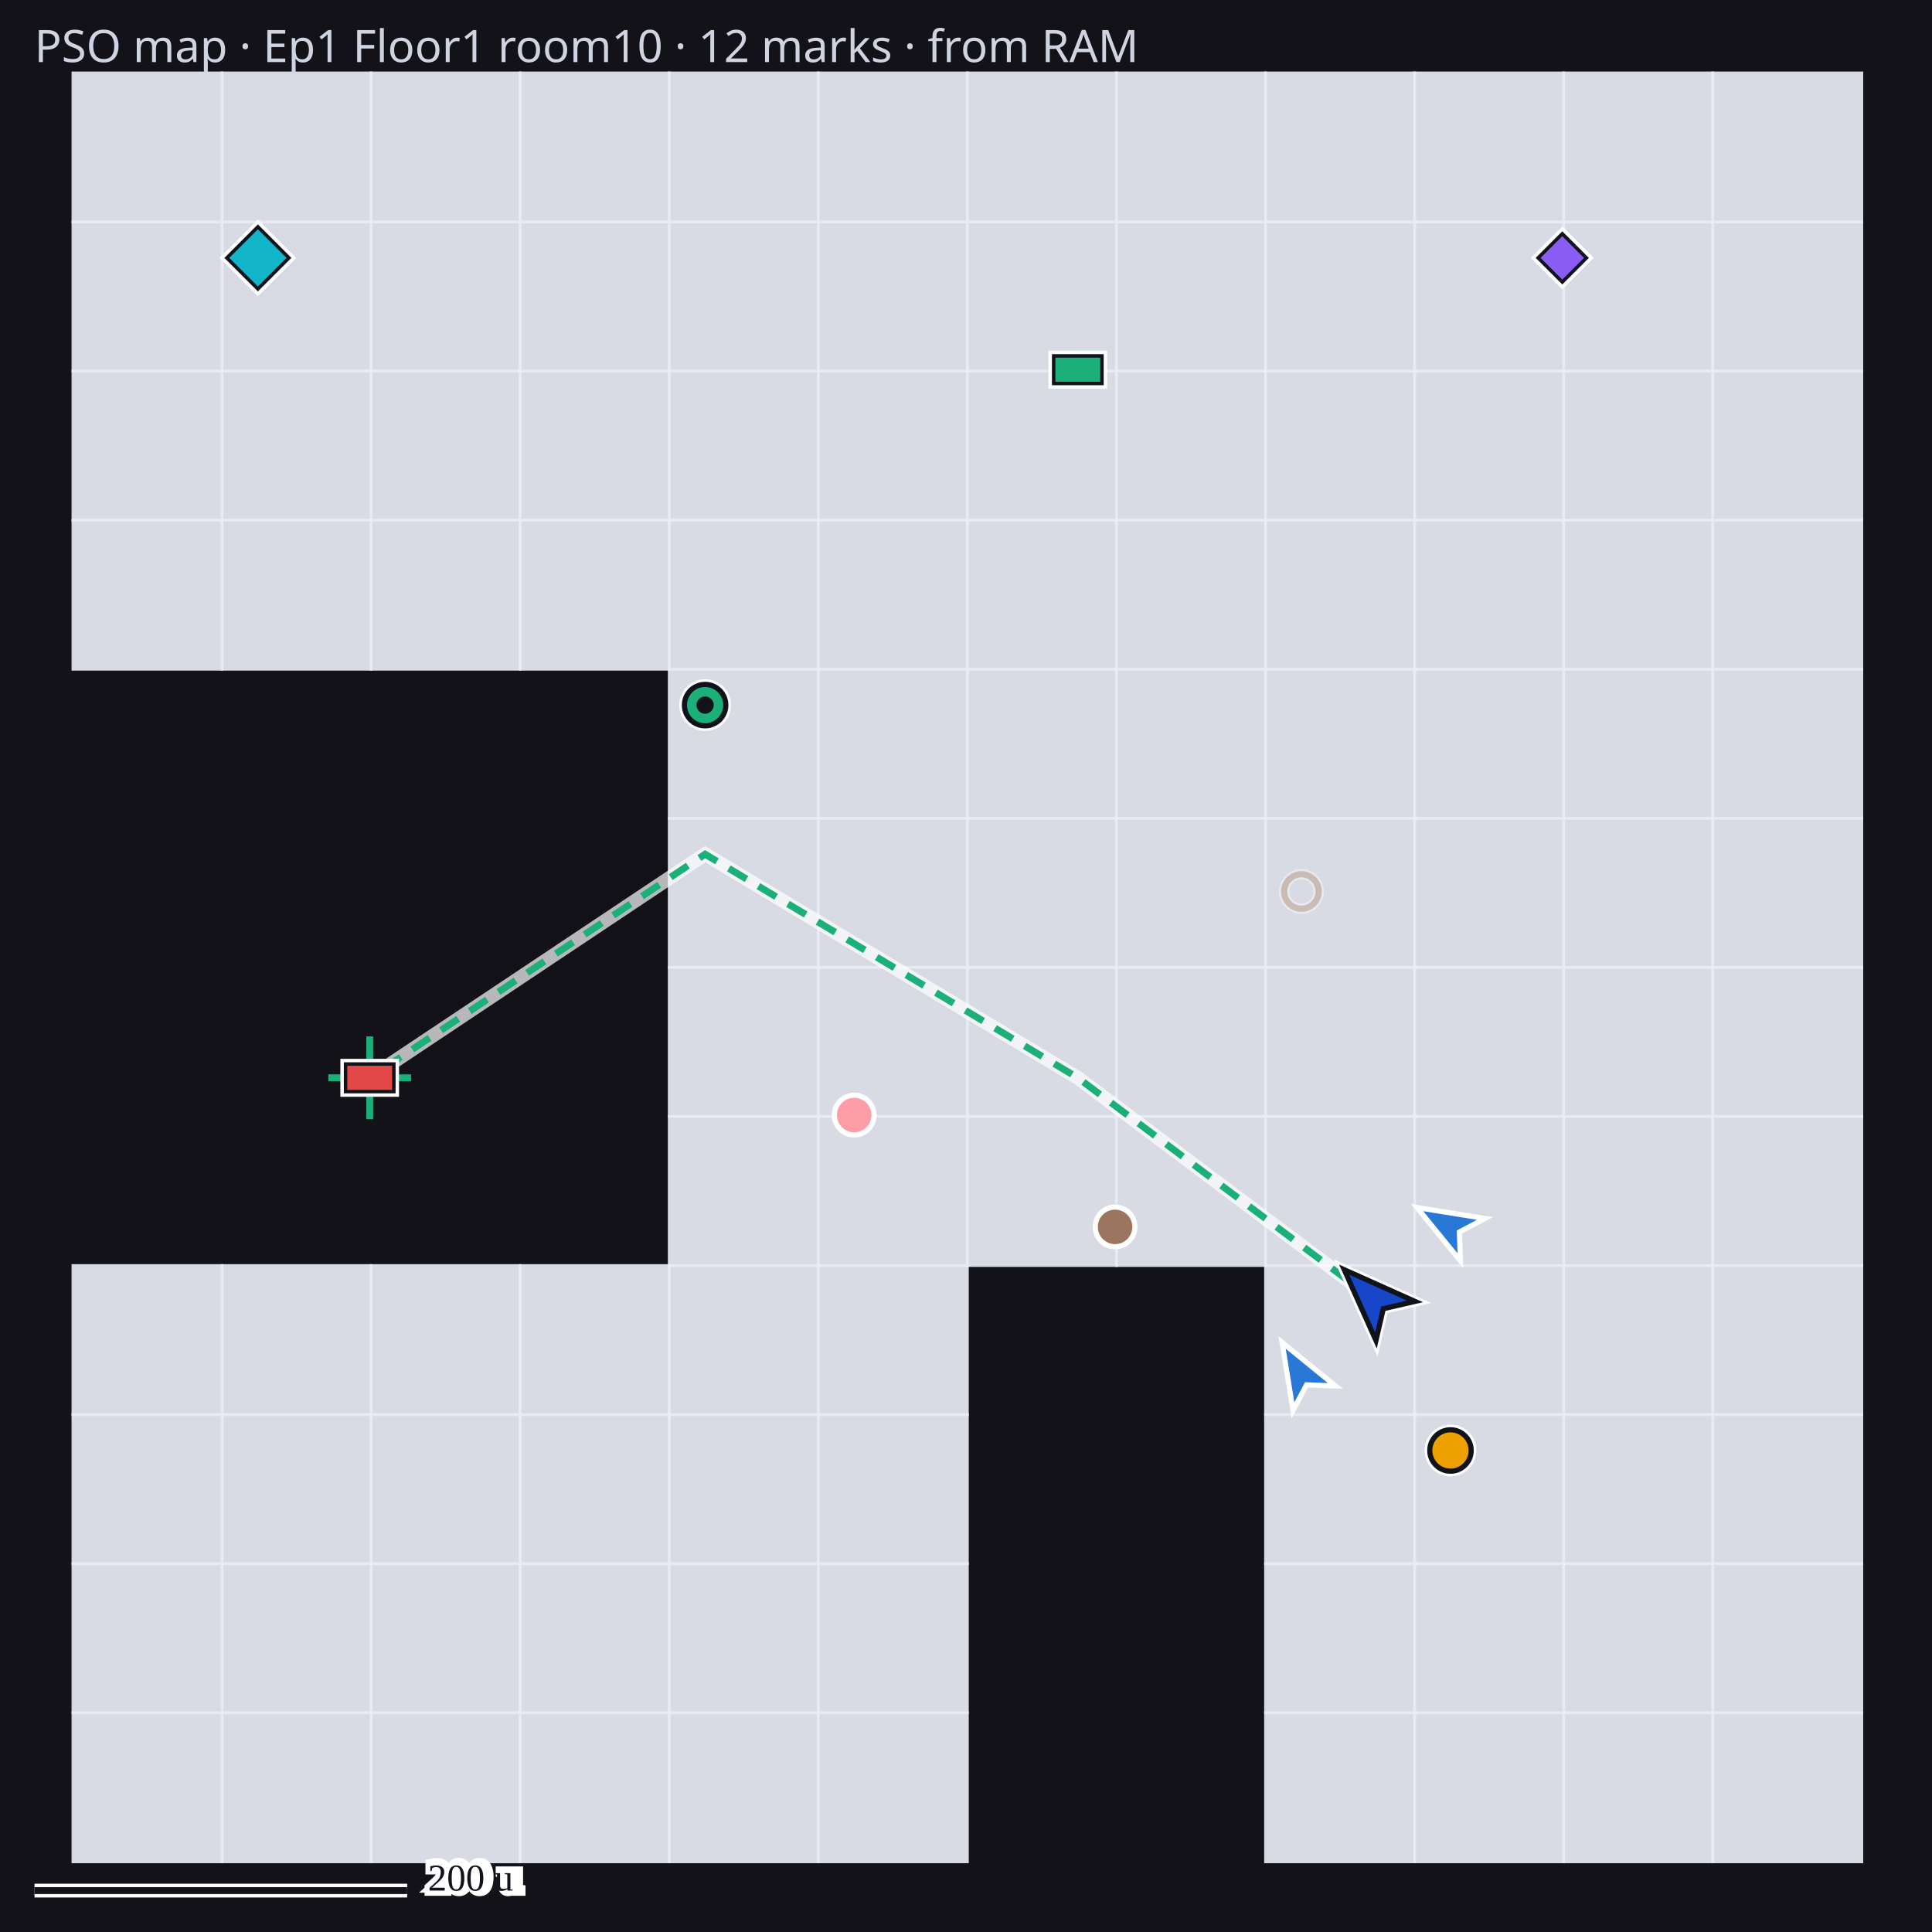
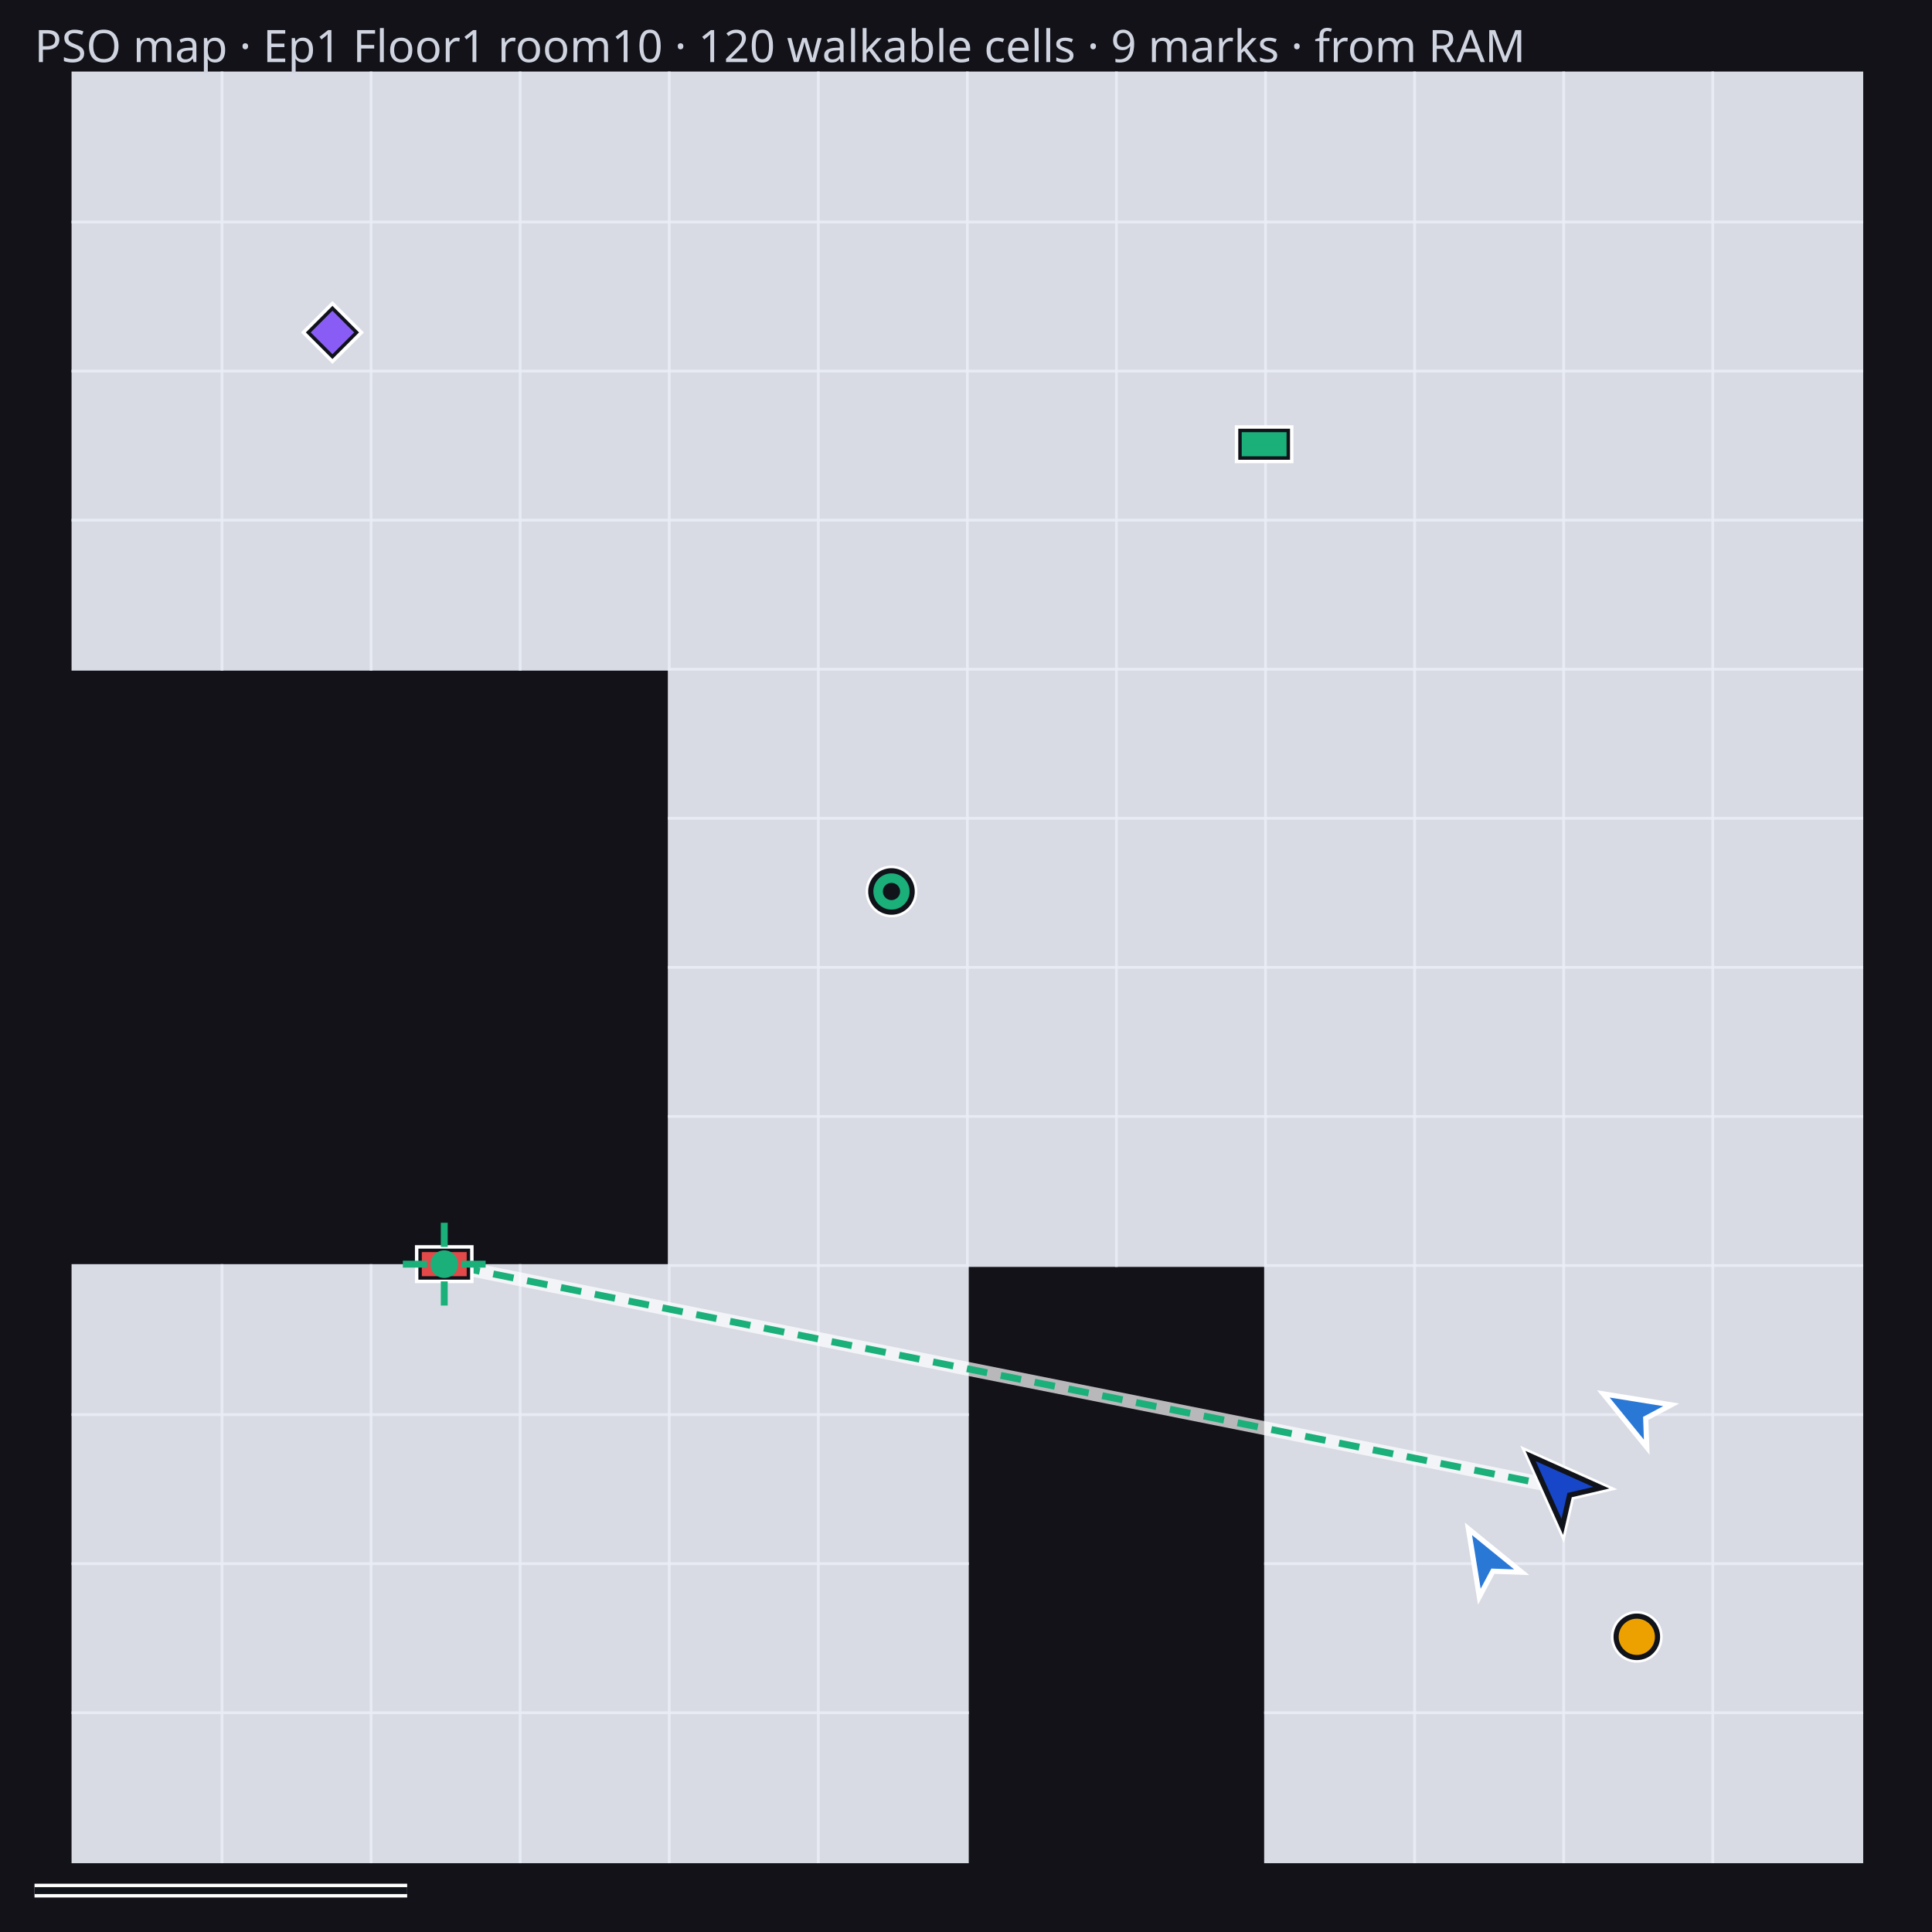
<svg xmlns="http://www.w3.org/2000/svg" width="560" height="560" viewBox="0 0 560 560">
  <rect width="100%" height="100%" fill="#121218" />
  <rect x="0" y="0" width="560" height="560" fill="#121218" opacity="1" />
  <rect x="496.05" y="496.05" width="44.01" height="44.01" fill="#e9edf5" opacity="0.92" />
  <rect x="452.84" y="496.05" width="44.01" height="44.01" fill="#e9edf5" opacity="0.92" />
  <rect x="409.63" y="496.05" width="44.01" height="44.01" fill="#e9edf5" opacity="0.92" />
  <rect x="366.42" y="496.05" width="44.01" height="44.01" fill="#e9edf5" opacity="0.92" />
  <rect x="236.79" y="496.05" width="44.01" height="44.01" fill="#e9edf5" opacity="0.92" />
  <rect x="193.58" y="496.05" width="44.01" height="44.01" fill="#e9edf5" opacity="0.92" />
  <rect x="150.37" y="496.05" width="44.01" height="44.01" fill="#e9edf5" opacity="0.92" />
  <rect x="107.16" y="496.05" width="44.01" height="44.01" fill="#e9edf5" opacity="0.92" />
  <rect x="63.95" y="496.05" width="44.01" height="44.01" fill="#e9edf5" opacity="0.92" />
  <rect x="20.74" y="496.05" width="44.01" height="44.01" fill="#e9edf5" opacity="0.92" />
  <rect x="496.05" y="452.84" width="44.01" height="44.01" fill="#e9edf5" opacity="0.92" />
  <rect x="452.84" y="452.84" width="44.01" height="44.01" fill="#e9edf5" opacity="0.92" />
  <rect x="409.63" y="452.84" width="44.01" height="44.01" fill="#e9edf5" opacity="0.92" />
  <rect x="366.42" y="452.84" width="44.01" height="44.01" fill="#e9edf5" opacity="0.92" />
  <rect x="236.79" y="452.84" width="44.01" height="44.01" fill="#e9edf5" opacity="0.92" />
  <rect x="193.58" y="452.84" width="44.01" height="44.01" fill="#e9edf5" opacity="0.92" />
  <rect x="150.37" y="452.84" width="44.01" height="44.01" fill="#e9edf5" opacity="0.92" />
  <rect x="107.16" y="452.84" width="44.01" height="44.01" fill="#e9edf5" opacity="0.92" />
  <rect x="63.95" y="452.84" width="44.01" height="44.01" fill="#e9edf5" opacity="0.92" />
  <rect x="20.74" y="452.84" width="44.01" height="44.01" fill="#e9edf5" opacity="0.92" />
  <rect x="496.05" y="409.63" width="44.01" height="44.01" fill="#e9edf5" opacity="0.92" />
  <rect x="452.84" y="409.63" width="44.01" height="44.01" fill="#e9edf5" opacity="0.92" />
  <rect x="409.63" y="409.63" width="44.01" height="44.01" fill="#e9edf5" opacity="0.92" />
  <rect x="366.42" y="409.63" width="44.01" height="44.01" fill="#e9edf5" opacity="0.92" />
  <rect x="236.79" y="409.63" width="44.01" height="44.01" fill="#e9edf5" opacity="0.92" />
  <rect x="193.58" y="409.63" width="44.01" height="44.01" fill="#e9edf5" opacity="0.92" />
  <rect x="150.37" y="409.63" width="44.01" height="44.01" fill="#e9edf5" opacity="0.92" />
  <rect x="107.16" y="409.63" width="44.01" height="44.01" fill="#e9edf5" opacity="0.92" />
  <rect x="63.95" y="409.63" width="44.01" height="44.01" fill="#e9edf5" opacity="0.92" />
  <rect x="20.74" y="409.63" width="44.01" height="44.01" fill="#e9edf5" opacity="0.92" />
  <rect x="496.05" y="366.42" width="44.01" height="44.01" fill="#e9edf5" opacity="0.92" />
  <rect x="452.84" y="366.42" width="44.01" height="44.01" fill="#e9edf5" opacity="0.92" />
  <rect x="409.63" y="366.42" width="44.01" height="44.01" fill="#e9edf5" opacity="0.92" />
  <rect x="366.42" y="366.42" width="44.01" height="44.01" fill="#e9edf5" opacity="0.92" />
  <rect x="236.79" y="366.42" width="44.01" height="44.01" fill="#e9edf5" opacity="0.92" />
  <rect x="193.58" y="366.42" width="44.01" height="44.01" fill="#e9edf5" opacity="0.92" />
  <rect x="150.37" y="366.42" width="44.01" height="44.01" fill="#e9edf5" opacity="0.92" />
  <rect x="107.16" y="366.42" width="44.01" height="44.01" fill="#e9edf5" opacity="0.92" />
  <rect x="63.95" y="366.42" width="44.01" height="44.01" fill="#e9edf5" opacity="0.92" />
  <rect x="20.74" y="366.42" width="44.01" height="44.01" fill="#e9edf5" opacity="0.92" />
  <rect x="496.05" y="323.21" width="44.01" height="44.01" fill="#e9edf5" opacity="0.92" />
  <rect x="452.84" y="323.21" width="44.01" height="44.01" fill="#e9edf5" opacity="0.92" />
  <rect x="409.63" y="323.21" width="44.01" height="44.01" fill="#e9edf5" opacity="0.92" />
  <rect x="366.42" y="323.21" width="44.01" height="44.01" fill="#e9edf5" opacity="0.92" />
  <rect x="323.21" y="323.21" width="44.01" height="44.01" fill="#e9edf5" opacity="0.92" />
  <rect x="280" y="323.21" width="44.01" height="44.01" fill="#e9edf5" opacity="0.92" />
  <rect x="236.79" y="323.21" width="44.01" height="44.01" fill="#e9edf5" opacity="0.92" />
  <rect x="193.58" y="323.21" width="44.01" height="44.01" fill="#e9edf5" opacity="0.92" />
  <rect x="496.05" y="280" width="44.01" height="44.01" fill="#e9edf5" opacity="0.92" />
  <rect x="452.84" y="280" width="44.01" height="44.01" fill="#e9edf5" opacity="0.92" />
  <rect x="409.63" y="280" width="44.01" height="44.01" fill="#e9edf5" opacity="0.92" />
  <rect x="366.42" y="280" width="44.01" height="44.01" fill="#e9edf5" opacity="0.92" />
  <rect x="323.21" y="280" width="44.01" height="44.01" fill="#e9edf5" opacity="0.92" />
  <rect x="280" y="280" width="44.01" height="44.01" fill="#e9edf5" opacity="0.92" />
  <rect x="236.79" y="280" width="44.01" height="44.01" fill="#e9edf5" opacity="0.92" />
  <rect x="193.58" y="280" width="44.01" height="44.01" fill="#e9edf5" opacity="0.92" />
  <rect x="496.05" y="236.79" width="44.01" height="44.01" fill="#e9edf5" opacity="0.92" />
  <rect x="452.84" y="236.79" width="44.01" height="44.01" fill="#e9edf5" opacity="0.92" />
  <rect x="409.63" y="236.79" width="44.01" height="44.01" fill="#e9edf5" opacity="0.92" />
  <rect x="366.42" y="236.79" width="44.01" height="44.01" fill="#e9edf5" opacity="0.92" />
  <rect x="323.21" y="236.79" width="44.01" height="44.01" fill="#e9edf5" opacity="0.92" />
  <rect x="280" y="236.79" width="44.01" height="44.01" fill="#e9edf5" opacity="0.92" />
  <rect x="236.79" y="236.79" width="44.01" height="44.01" fill="#e9edf5" opacity="0.92" />
  <rect x="193.58" y="236.79" width="44.01" height="44.01" fill="#e9edf5" opacity="0.92" />
  <rect x="496.05" y="193.58" width="44.01" height="44.01" fill="#e9edf5" opacity="0.92" />
  <rect x="452.84" y="193.58" width="44.01" height="44.01" fill="#e9edf5" opacity="0.92" />
  <rect x="409.63" y="193.58" width="44.01" height="44.01" fill="#e9edf5" opacity="0.92" />
  <rect x="366.42" y="193.58" width="44.01" height="44.01" fill="#e9edf5" opacity="0.92" />
  <rect x="323.21" y="193.58" width="44.01" height="44.01" fill="#e9edf5" opacity="0.92" />
  <rect x="280" y="193.58" width="44.01" height="44.01" fill="#e9edf5" opacity="0.92" />
  <rect x="236.79" y="193.58" width="44.01" height="44.01" fill="#e9edf5" opacity="0.92" />
  <rect x="193.58" y="193.58" width="44.01" height="44.01" fill="#e9edf5" opacity="0.92" />
  <rect x="496.05" y="150.37" width="44.01" height="44.01" fill="#e9edf5" opacity="0.92" />
  <rect x="452.84" y="150.37" width="44.01" height="44.01" fill="#e9edf5" opacity="0.92" />
  <rect x="409.63" y="150.37" width="44.01" height="44.01" fill="#e9edf5" opacity="0.92" />
  <rect x="366.42" y="150.37" width="44.01" height="44.01" fill="#e9edf5" opacity="0.92" />
  <rect x="323.21" y="150.37" width="44.01" height="44.01" fill="#e9edf5" opacity="0.92" />
  <rect x="280" y="150.37" width="44.01" height="44.01" fill="#e9edf5" opacity="0.92" />
  <rect x="236.79" y="150.37" width="44.01" height="44.01" fill="#e9edf5" opacity="0.92" />
  <rect x="193.58" y="150.37" width="44.01" height="44.01" fill="#e9edf5" opacity="0.92" />
  <rect x="150.37" y="150.37" width="44.01" height="44.01" fill="#e9edf5" opacity="0.92" />
  <rect x="107.16" y="150.37" width="44.01" height="44.01" fill="#e9edf5" opacity="0.92" />
  <rect x="63.95" y="150.37" width="44.01" height="44.01" fill="#e9edf5" opacity="0.92" />
  <rect x="20.74" y="150.37" width="44.01" height="44.01" fill="#e9edf5" opacity="0.92" />
  <rect x="496.05" y="107.16" width="44.01" height="44.01" fill="#e9edf5" opacity="0.92" />
  <rect x="452.84" y="107.16" width="44.01" height="44.01" fill="#e9edf5" opacity="0.92" />
  <rect x="409.63" y="107.16" width="44.01" height="44.01" fill="#e9edf5" opacity="0.92" />
  <rect x="366.42" y="107.16" width="44.01" height="44.01" fill="#e9edf5" opacity="0.92" />
  <rect x="323.21" y="107.16" width="44.01" height="44.01" fill="#e9edf5" opacity="0.92" />
  <rect x="280" y="107.16" width="44.01" height="44.01" fill="#e9edf5" opacity="0.92" />
  <rect x="236.79" y="107.16" width="44.01" height="44.01" fill="#e9edf5" opacity="0.92" />
  <rect x="193.58" y="107.16" width="44.01" height="44.01" fill="#e9edf5" opacity="0.92" />
  <rect x="150.37" y="107.16" width="44.01" height="44.01" fill="#e9edf5" opacity="0.92" />
  <rect x="107.16" y="107.16" width="44.01" height="44.01" fill="#e9edf5" opacity="0.92" />
  <rect x="63.95" y="107.16" width="44.01" height="44.01" fill="#e9edf5" opacity="0.92" />
  <rect x="20.74" y="107.16" width="44.01" height="44.01" fill="#e9edf5" opacity="0.92" />
  <rect x="496.05" y="63.95" width="44.01" height="44.01" fill="#e9edf5" opacity="0.92" />
  <rect x="452.84" y="63.95" width="44.01" height="44.01" fill="#e9edf5" opacity="0.92" />
  <rect x="409.63" y="63.95" width="44.01" height="44.01" fill="#e9edf5" opacity="0.92" />
  <rect x="366.42" y="63.95" width="44.01" height="44.01" fill="#e9edf5" opacity="0.92" />
  <rect x="323.21" y="63.95" width="44.01" height="44.01" fill="#e9edf5" opacity="0.92" />
  <rect x="280" y="63.95" width="44.01" height="44.01" fill="#e9edf5" opacity="0.92" />
  <rect x="236.79" y="63.95" width="44.01" height="44.01" fill="#e9edf5" opacity="0.92" />
  <rect x="193.58" y="63.95" width="44.01" height="44.01" fill="#e9edf5" opacity="0.92" />
  <rect x="150.37" y="63.95" width="44.01" height="44.01" fill="#e9edf5" opacity="0.92" />
  <rect x="107.16" y="63.95" width="44.01" height="44.01" fill="#e9edf5" opacity="0.92" />
  <rect x="63.95" y="63.95" width="44.01" height="44.01" fill="#e9edf5" opacity="0.92" />
  <rect x="20.74" y="63.95" width="44.01" height="44.01" fill="#e9edf5" opacity="0.92" />
  <rect x="496.05" y="20.74" width="44.01" height="44.01" fill="#e9edf5" opacity="0.92" />
  <rect x="452.84" y="20.74" width="44.01" height="44.01" fill="#e9edf5" opacity="0.92" />
  <rect x="409.63" y="20.74" width="44.01" height="44.01" fill="#e9edf5" opacity="0.92" />
  <rect x="366.42" y="20.74" width="44.01" height="44.01" fill="#e9edf5" opacity="0.92" />
  <rect x="323.21" y="20.74" width="44.01" height="44.01" fill="#e9edf5" opacity="0.92" />
  <rect x="280" y="20.74" width="44.01" height="44.01" fill="#e9edf5" opacity="0.92" />
  <rect x="236.79" y="20.74" width="44.01" height="44.01" fill="#e9edf5" opacity="0.92" />
  <rect x="193.58" y="20.74" width="44.01" height="44.01" fill="#e9edf5" opacity="0.92" />
  <rect x="150.37" y="20.74" width="44.01" height="44.01" fill="#e9edf5" opacity="0.92" />
  <rect x="107.16" y="20.74" width="44.01" height="44.01" fill="#e9edf5" opacity="0.92" />
  <rect x="63.95" y="20.74" width="44.01" height="44.01" fill="#e9edf5" opacity="0.92" />
  <rect x="20.74" y="20.74" width="44.01" height="44.01" fill="#e9edf5" opacity="0.92" />
-   <path d="M398.83 377.22L312.41 312.41L204.38 247.59L107.16 312.41" fill="none" stroke="#ffffff" stroke-width="4" stroke-dasharray="" opacity="0.7" />
-   <path d="M398.83 377.22L312.41 312.41L204.38 247.59L107.16 312.41" fill="none" stroke="#1baf7a" stroke-width="2" stroke-dasharray="6 4" opacity="1" />
-   <path d="M112.16 312.41L119.16 312.41M102.16 312.41L95.16 312.41M107.16 317.41L107.16 324.41M107.16 307.41L107.16 300.41" fill="none" stroke="#1baf7a" stroke-width="2" stroke-dasharray="" opacity="1" />
-   <path d="M111.16 312.41A4 4 0 1 0 103.16 312.41A4 4 0 1 0 111.16 312.41" fill="#1baf7a" opacity="1" />
-   <path d="M459.84 74.75L452.84 81.75L445.84 74.75L452.84 67.75Z" fill="none" stroke="#ffffff" stroke-width="3" stroke-dasharray="" opacity="1" />
-   <path d="M459.84 74.75L452.84 81.75L445.84 74.75L452.84 67.75Z" fill="#8a5cf6" opacity="1" />
-   <path d="M459.84 74.75L452.84 81.75L445.84 74.75L452.84 67.75Z" fill="none" stroke="#10131a" stroke-width="1" stroke-dasharray="" opacity="1" />
-   <path d="M83.75 74.75L74.75 83.75L65.75 74.75L74.75 65.75Z" fill="none" stroke="#ffffff" stroke-width="3" stroke-dasharray="" opacity="1" />
-   <path d="M83.75 74.75L74.75 83.75L65.75 74.75L74.75 65.75Z" fill="#13b5c8" opacity="1" />
-   <path d="M83.75 74.75L74.75 83.75L65.75 74.75L74.75 65.75Z" fill="none" stroke="#10131a" stroke-width="1" stroke-dasharray="" opacity="1" />
-   <rect x="100.16" y="308.41" width="14" height="8" fill="none" stroke="#ffffff" stroke-width="3" />
-   <rect x="100.16" y="308.41" width="14" height="8" fill="#e34948" opacity="1" />
-   <rect x="100.16" y="308.41" width="14" height="8" fill="none" stroke="#10131a" stroke-width="1" />
-   <rect x="305.41" y="103.16" width="14" height="8" fill="none" stroke="#ffffff" stroke-width="3" />
-   <rect x="305.41" y="103.16" width="14" height="8" fill="#1baf7a" opacity="1" />
-   <rect x="305.41" y="103.16" width="14" height="8" fill="none" stroke="#10131a" stroke-width="1" />
-   <path d="M426.43 420.43A6 6 0 1 0 414.43 420.43A6 6 0 1 0 426.43 420.43" fill="none" stroke="#ffffff" stroke-width="3" stroke-dasharray="" opacity="1" />
-   <path d="M426.43 420.43A6 6 0 1 0 414.43 420.43A6 6 0 1 0 426.43 420.43" fill="#eda100" opacity="1" />
-   <path d="M426.43 420.43A6 6 0 1 0 414.43 420.43A6 6 0 1 0 426.43 420.43" fill="none" stroke="#10131a" stroke-width="1.5" stroke-dasharray="" opacity="1" />
-   <path d="M210.38 204.38A6 6 0 1 0 198.38 204.38A6 6 0 1 0 210.38 204.38" fill="none" stroke="#ffffff" stroke-width="3" stroke-dasharray="" opacity="1" />
-   <path d="M210.38 204.38A6 6 0 1 0 198.38 204.38A6 6 0 1 0 210.38 204.38" fill="#1baf7a" opacity="1" />
-   <path d="M210.38 204.38A6 6 0 1 0 198.38 204.38A6 6 0 1 0 210.38 204.38" fill="none" stroke="#10131a" stroke-width="1.5" stroke-dasharray="" opacity="1" />
-   <path d="M206.88 204.38A2.5 2.5 0 1 0 201.88 204.38A2.5 2.5 0 1 0 206.88 204.38" fill="#10131a" opacity="1" />
-   <path d="M328.21 355.62A5 5 0 1 0 318.21 355.62A5 5 0 1 0 328.21 355.62" fill="none" stroke="#ffffff" stroke-width="3" stroke-dasharray="" opacity="1" />
-   <path d="M328.21 355.62A5 5 0 1 0 318.21 355.62A5 5 0 1 0 328.21 355.62" fill="#9c755f" opacity="1" />
-   <path d="M252.59 323.21A5 5 0 1 0 242.59 323.21A5 5 0 1 0 252.59 323.21" fill="none" stroke="#ffffff" stroke-width="3" stroke-dasharray="" opacity="1" />
-   <path d="M252.59 323.21A5 5 0 1 0 242.59 323.21A5 5 0 1 0 252.59 323.21" fill="#ff9da7" opacity="1" />
-   <path d="M382.22 258.4A5 5 0 1 0 372.22 258.4A5 5 0 1 0 382.22 258.4" fill="none" stroke="#ffffff" stroke-width="3" stroke-dasharray="" opacity="0.4" />
-   <path d="M382.22 258.4A5 5 0 1 0 372.22 258.4A5 5 0 1 0 382.22 258.4" fill="none" stroke="#9c755f" stroke-width="1.8" stroke-dasharray="" opacity="0.4" />
-   <path d="M389.63 368.03L410.14 377.22L400.95 379.34L398.83 388.54Z" fill="none" stroke="#ffffff" stroke-width="3" stroke-dasharray="" opacity="1" />
-   <path d="M389.63 368.03L410.14 377.22L400.95 379.34L398.83 388.54Z" fill="#1746c9" opacity="1" />
-   <path d="M389.63 368.03L410.14 377.22L400.95 379.34L398.83 388.54Z" fill="none" stroke="#10131a" stroke-width="1.5" stroke-dasharray="" opacity="1" />
-   <path d="M412.55 351.07L428.08 353.57L422.25 356.67L422.48 363.27Z" fill="none" stroke="#ffffff" stroke-width="3" stroke-dasharray="" opacity="1" />
-   <path d="M412.55 351.07L428.08 353.57L422.25 356.67L422.48 363.27Z" fill="#2a78d6" opacity="1" />
-   <path d="M372.67 390.95L384.87 400.88L378.27 400.65L375.17 406.48Z" fill="none" stroke="#ffffff" stroke-width="3" stroke-dasharray="" opacity="1" />
-   <path d="M372.67 390.95L384.87 400.88L378.27 400.65L375.17 406.48Z" fill="#2a78d6" opacity="1" />
+   <path d="M452.84 431.23L128.77 366.42" fill="none" stroke="#ffffff" stroke-width="4" stroke-dasharray="" opacity="0.7" />
+   <path d="M452.84 431.23L128.77 366.42" fill="none" stroke="#1baf7a" stroke-width="2" stroke-dasharray="6 4" opacity="1" />
+   <path d="M103.36 96.36L96.36 103.36L89.36 96.36L96.36 89.36Z" fill="none" stroke="#ffffff" stroke-width="3" stroke-dasharray="" opacity="1" />
+   <path d="M103.36 96.36L96.36 103.36L89.36 96.36L96.36 89.36Z" fill="#8a5cf6" opacity="1" />
+   <path d="M103.36 96.36L96.36 103.36L89.36 96.36L96.36 89.36Z" fill="none" stroke="#10131a" stroke-width="1" stroke-dasharray="" opacity="1" />
+   <rect x="121.77" y="362.42" width="14" height="8" fill="none" stroke="#ffffff" stroke-width="3" />
+   <rect x="121.77" y="362.42" width="14" height="8" fill="#e34948" opacity="1" />
+   <rect x="121.77" y="362.42" width="14" height="8" fill="none" stroke="#10131a" stroke-width="1" />
+   <rect x="359.42" y="124.77" width="14" height="8" fill="none" stroke="#ffffff" stroke-width="3" />
+   <rect x="359.42" y="124.77" width="14" height="8" fill="#1baf7a" opacity="1" />
+   <rect x="359.42" y="124.77" width="14" height="8" fill="none" stroke="#10131a" stroke-width="1" />
+   <path d="M480.44 474.44A6 6 0 1 0 468.44 474.44A6 6 0 1 0 480.44 474.44" fill="none" stroke="#ffffff" stroke-width="3" stroke-dasharray="" opacity="1" />
+   <path d="M480.44 474.44A6 6 0 1 0 468.44 474.44A6 6 0 1 0 480.44 474.44" fill="#eda100" opacity="1" />
+   <path d="M480.44 474.44A6 6 0 1 0 468.44 474.44A6 6 0 1 0 480.44 474.44" fill="none" stroke="#10131a" stroke-width="1.5" stroke-dasharray="" opacity="1" />
+   <path d="M264.4 258.4A6 6 0 1 0 252.4 258.4A6 6 0 1 0 264.4 258.4" fill="none" stroke="#ffffff" stroke-width="3" stroke-dasharray="" opacity="1" />
+   <path d="M264.4 258.4A6 6 0 1 0 252.4 258.4A6 6 0 1 0 264.4 258.4" fill="#1baf7a" opacity="1" />
+   <path d="M264.4 258.4A6 6 0 1 0 252.4 258.4A6 6 0 1 0 264.4 258.4" fill="none" stroke="#10131a" stroke-width="1.5" stroke-dasharray="" opacity="1" />
+   <path d="M260.9 258.4A2.5 2.5 0 1 0 255.9 258.4A2.5 2.5 0 1 0 260.9 258.4" fill="#10131a" opacity="1" />
+   <path d="M133.77 366.42L140.77 366.42M123.77 366.42L116.77 366.42M128.77 371.42L128.77 378.42M128.77 361.42L128.77 354.42" fill="none" stroke="#1baf7a" stroke-width="2" stroke-dasharray="" opacity="1" />
+   <path d="M132.77 366.42A4 4 0 1 0 124.77 366.42A4 4 0 1 0 132.77 366.42" fill="#1baf7a" opacity="1" />
+   <path d="M443.65 422.04L464.15 431.23L454.96 433.36L452.84 442.55Z" fill="none" stroke="#ffffff" stroke-width="3" stroke-dasharray="" opacity="1" />
+   <path d="M443.65 422.04L464.15 431.23L454.96 433.36L452.84 442.55Z" fill="#1746c9" opacity="1" />
+   <path d="M443.65 422.04L464.15 431.23L454.96 433.36L452.84 442.55Z" fill="none" stroke="#10131a" stroke-width="1.5" stroke-dasharray="" opacity="1" />
+   <path d="M466.56 405.08L482.09 407.58L476.26 410.68L476.49 417.28Z" fill="none" stroke="#ffffff" stroke-width="3" stroke-dasharray="" opacity="1" />
+   <path d="M466.56 405.08L482.09 407.58L476.26 410.68L476.49 417.28Z" fill="#2a78d6" opacity="1" />
+   <path d="M426.68 444.96L438.88 454.89L432.28 454.66L429.18 460.49Z" fill="none" stroke="#ffffff" stroke-width="3" stroke-dasharray="" opacity="1" />
+   <path d="M426.68 444.96L438.88 454.89L432.28 454.66L429.18 460.49Z" fill="#2a78d6" opacity="1" />
  <path d="M10 548L118.02 548" fill="none" stroke="#ffffff" stroke-width="4" stroke-dasharray="" opacity="1" />
  <path d="M10 548L118.02 548" fill="none" stroke="#10131a" stroke-width="2" stroke-dasharray="" opacity="1" />
-   <text x="124.02" y="548" fill="none" stroke="#ffffff" stroke-width="3">200 u</text>
-   <text x="124.02" y="548" fill="#10131a" font-size="11">200 u</text>
-   <text x="10" y="18" fill="#cfd4e0" font-size="13" font-family="sans-serif">PSO map · Ep1 Floor1 room10 · 12 marks · from RAM</text>
+   <text x="10" y="18" fill="#cfd4e0" font-size="13" font-family="sans-serif">PSO map · Ep1 Floor1 room10 · 120 walkable cells · 9 marks · from RAM</text>
</svg>
